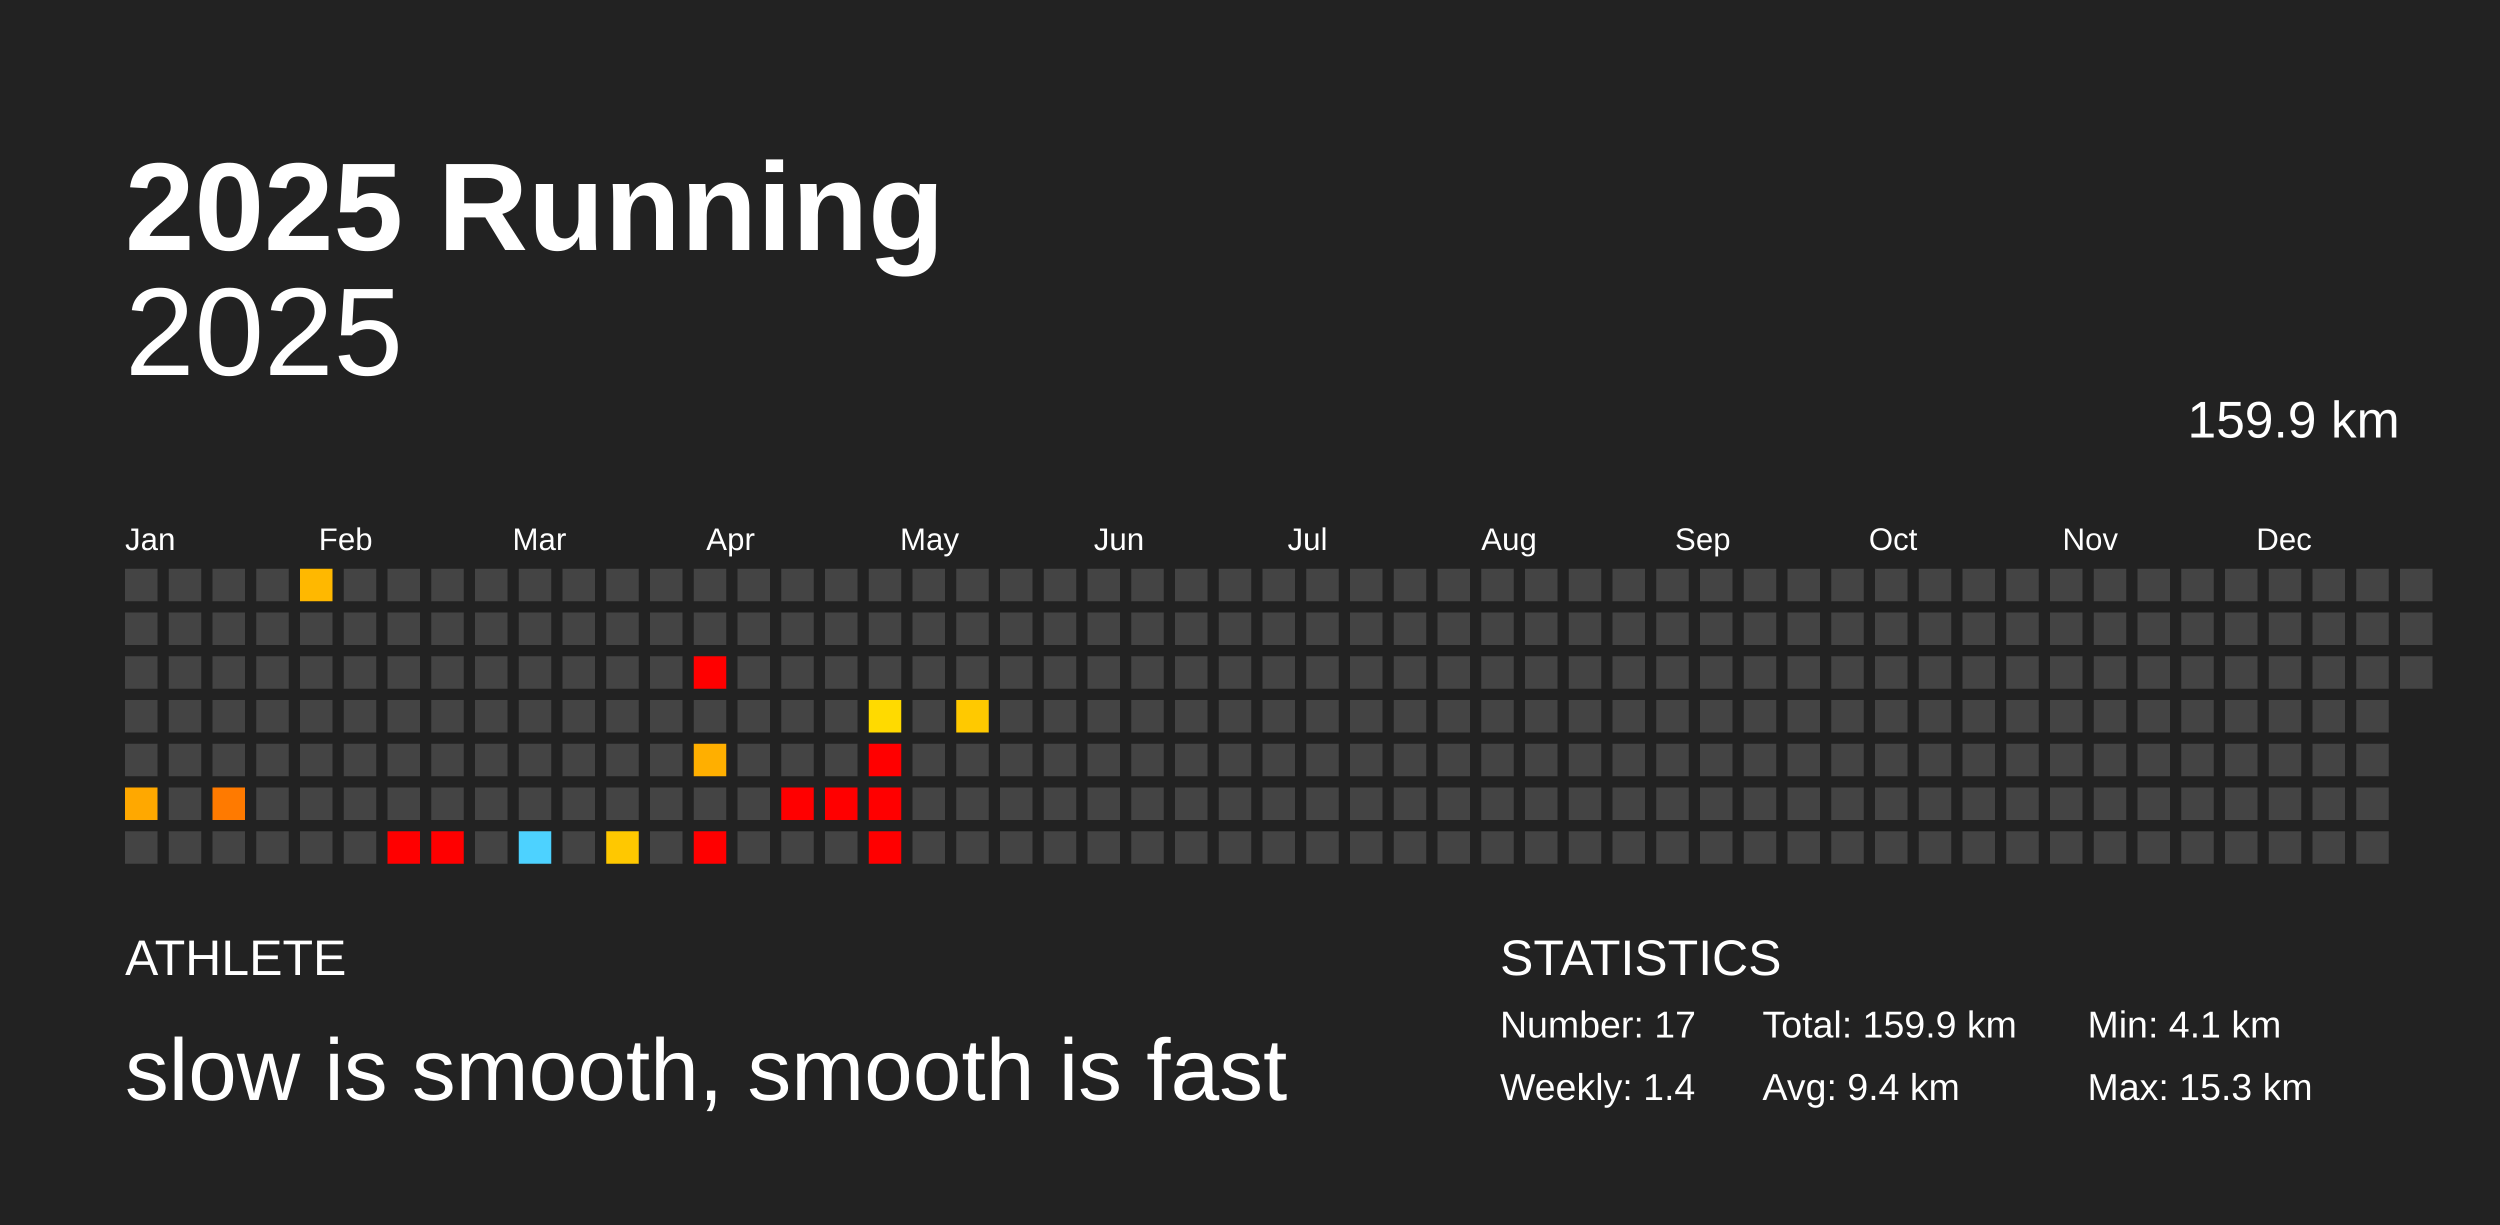
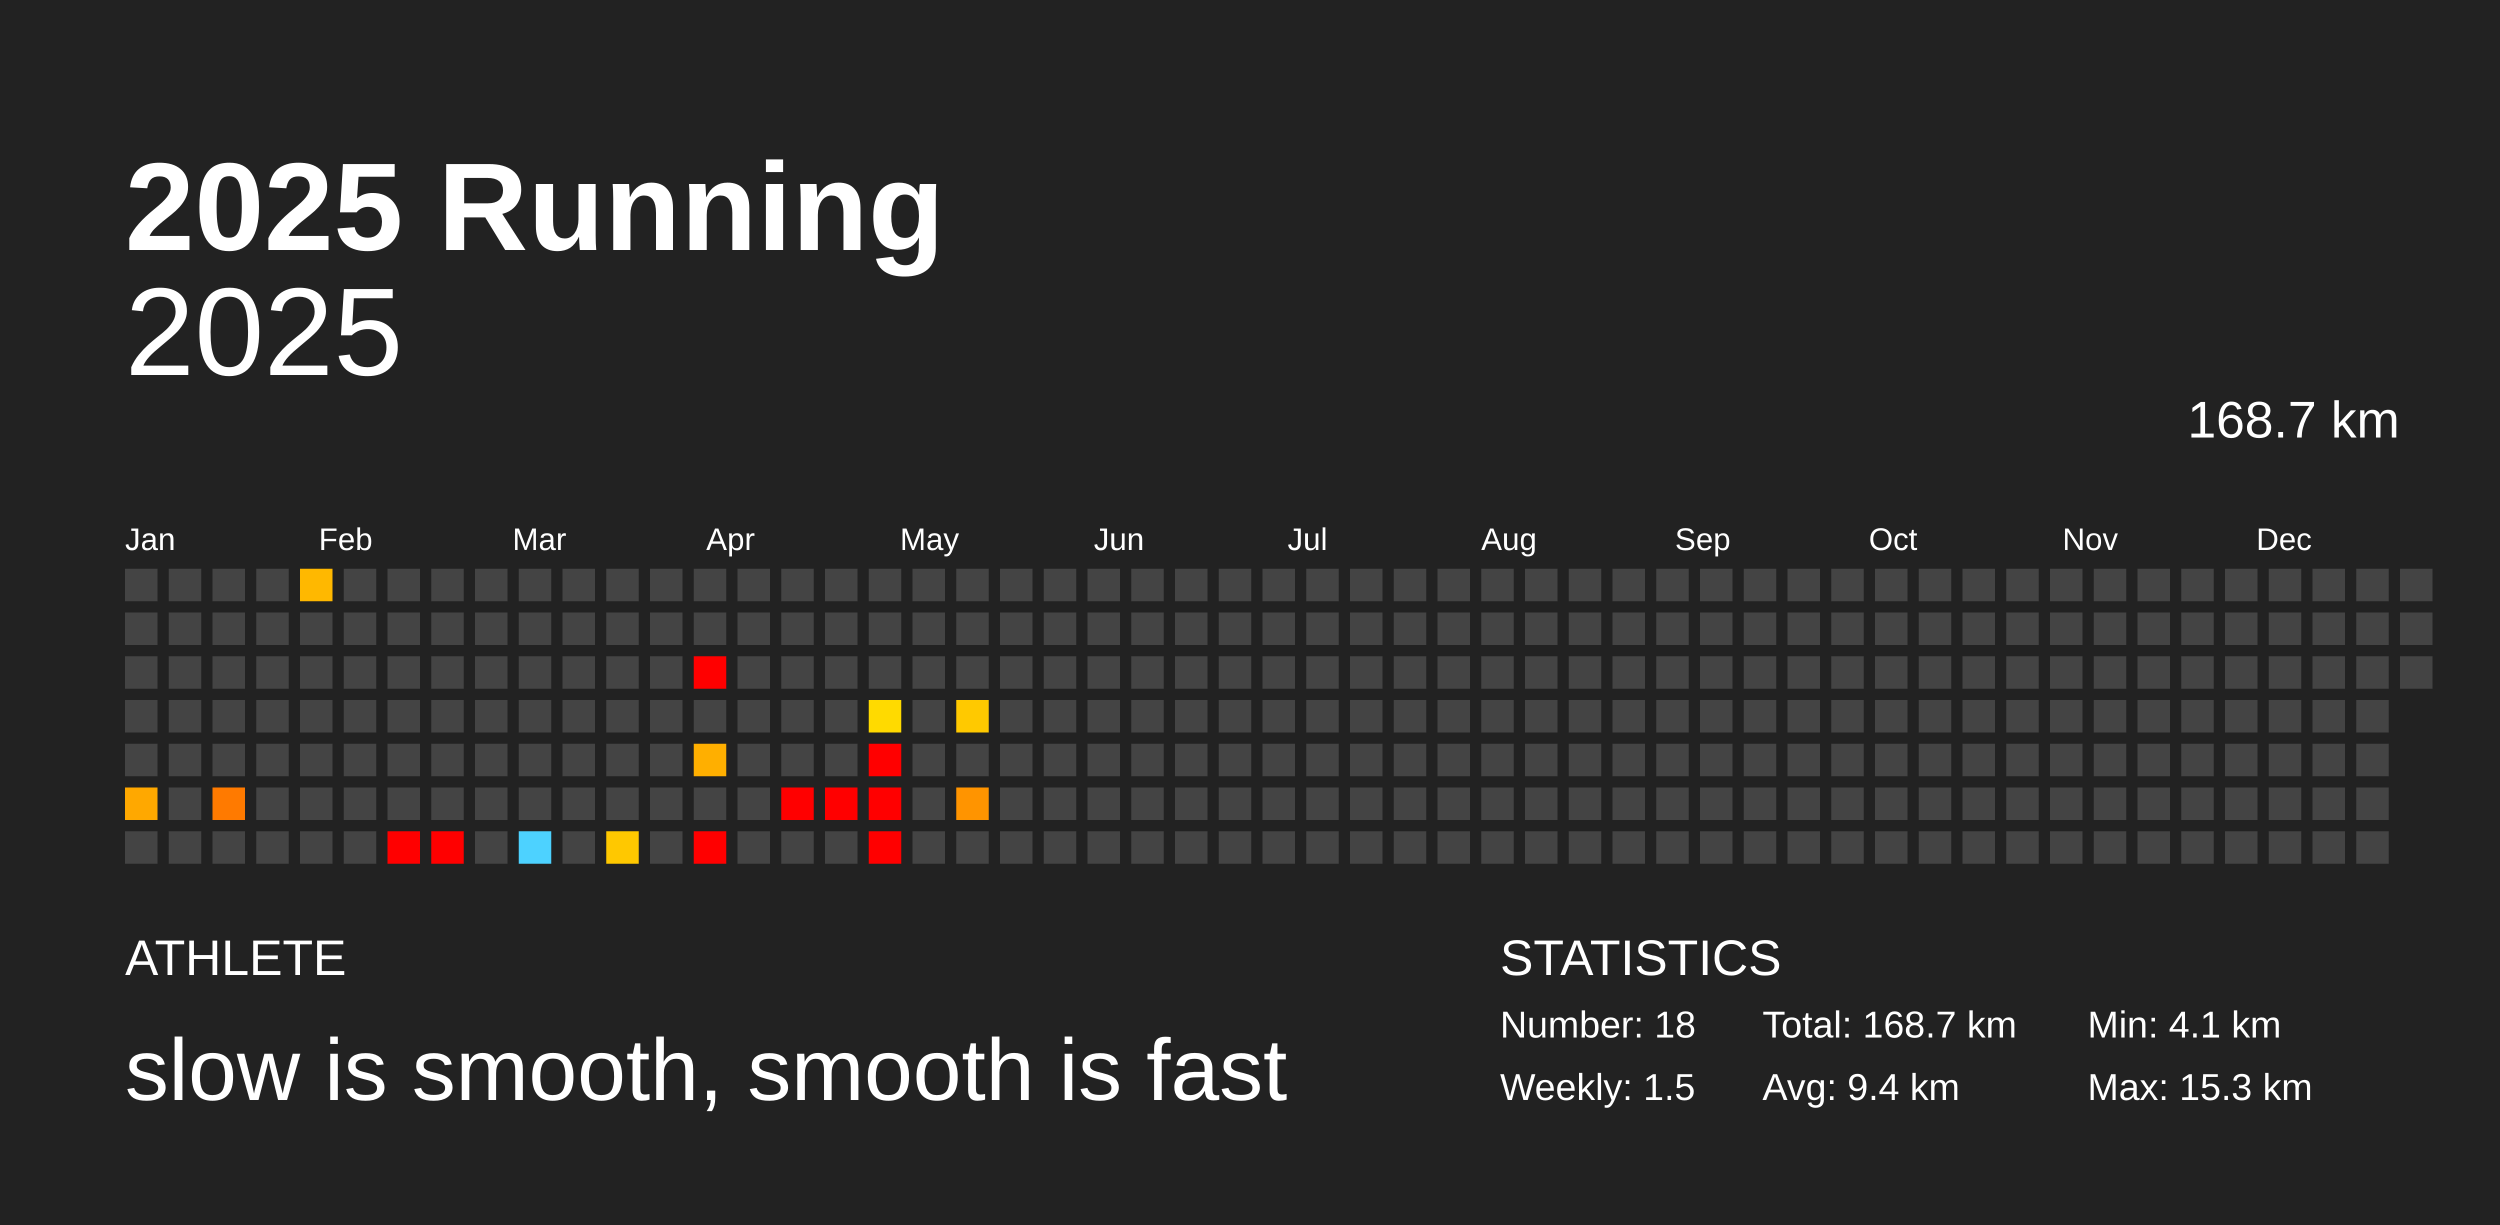
<svg xmlns="http://www.w3.org/2000/svg" baseProfile="full" height="98mm" version="1.1" viewBox="0,0,200,98" width="200mm">
  <defs />
  <rect fill="#222222" height="98" width="200" x="0" y="0" />
  <text fill="#FFFFFF" style="font-size:10px; font-family:Arial; font-weight:bold;" x="10" y="20">2025 Running</text>
  <text fill="#FFFFFF" style="font-size:4px; font-family:Arial" x="10" y="78">ATHLETE</text>
  <text fill="#FFFFFF" style="font-size:7px; font-family:Arial" x="10" y="88">slow is smooth, smooth is fast</text>
  <text fill="#FFFFFF" style="font-size:4px; font-family:Arial" x="120" y="78">STATISTICS</text>
-   <text fill="#FFFFFF" style="font-size:3px; font-family:Arial" x="120" y="83">Number: 17</text>
-   <text fill="#FFFFFF" style="font-size:3px; font-family:Arial" x="120" y="88">Weekly: 1.4</text>
-   <text fill="#FFFFFF" style="font-size:3px; font-family:Arial" x="141" y="83">Total: 159.9 km</text>
+   <text fill="#FFFFFF" style="font-size:3px; font-family:Arial" x="120" y="83">Number: 18</text>
+   <text fill="#FFFFFF" style="font-size:3px; font-family:Arial" x="120" y="88">Weekly: 1.5</text>
+   <text fill="#FFFFFF" style="font-size:3px; font-family:Arial" x="141" y="83">Total: 168.7 km</text>
  <text fill="#FFFFFF" style="font-size:3px; font-family:Arial" x="141" y="88">Avg: 9.4 km</text>
  <text fill="#FFFFFF" style="font-size:3px; font-family:Arial" x="167" y="83">Min: 4.1 km</text>
  <text fill="#FFFFFF" style="font-size:3px; font-family:Arial" x="167" y="88">Max: 15.3 km</text>
  <text alignment-baseline="hanging" fill="#FFFFFF" style="font-size:10.0px; font-family:Arial;" x="10" y="30">2025</text>
-   <text alignment-baseline="hanging" fill="#FFFFFF" style="font-size:4.125px; font-family:Arial;" x="175" y="35">159.9 km</text>
+   <text alignment-baseline="hanging" fill="#FFFFFF" style="font-size:4.125px; font-family:Arial;" x="175" y="35">168.7 km</text>
  <text fill="#FFFFFF" style="font-size:2.5px; font-family:Arial" x="10.0" y="44">Jan</text>
  <text fill="#FFFFFF" style="font-size:2.5px; font-family:Arial" x="25.5" y="44">Feb</text>
  <text fill="#FFFFFF" style="font-size:2.5px; font-family:Arial" x="41.0" y="44">Mar</text>
  <text fill="#FFFFFF" style="font-size:2.5px; font-family:Arial" x="56.5" y="44">Apr</text>
  <text fill="#FFFFFF" style="font-size:2.5px; font-family:Arial" x="72.0" y="44">May</text>
  <text fill="#FFFFFF" style="font-size:2.5px; font-family:Arial" x="87.5" y="44">Jun</text>
  <text fill="#FFFFFF" style="font-size:2.5px; font-family:Arial" x="103.0" y="44">Jul</text>
  <text fill="#FFFFFF" style="font-size:2.5px; font-family:Arial" x="118.5" y="44">Aug</text>
  <text fill="#FFFFFF" style="font-size:2.5px; font-family:Arial" x="134.0" y="44">Sep</text>
  <text fill="#FFFFFF" style="font-size:2.5px; font-family:Arial" x="149.5" y="44">Oct</text>
  <text fill="#FFFFFF" style="font-size:2.5px; font-family:Arial" x="165.0" y="44">Nov</text>
  <text fill="#FFFFFF" style="font-size:2.5px; font-family:Arial" x="180.5" y="44">Dec</text>
  <rect fill="#444444" height="2.6" width="2.6" x="10.0" y="45.5" />
  <rect fill="#444444" height="2.6" width="2.6" x="10.0" y="49.0" />
  <rect fill="#444444" height="2.6" width="2.6" x="10.0" y="52.5" />
  <rect fill="#444444" height="2.6" width="2.6" x="10.0" y="56.0" />
  <rect fill="#444444" height="2.6" width="2.6" x="10.0" y="59.5" />
  <rect fill="#ffa800" height="2.6" width="2.6" x="10.0" y="63.0" />
  <rect fill="#444444" height="2.6" width="2.6" x="10.0" y="66.5" />
  <rect fill="#444444" height="2.6" width="2.6" x="13.5" y="45.5" />
  <rect fill="#444444" height="2.6" width="2.6" x="13.5" y="49.0" />
  <rect fill="#444444" height="2.6" width="2.6" x="13.5" y="52.5" />
  <rect fill="#444444" height="2.6" width="2.6" x="13.5" y="56.0" />
  <rect fill="#444444" height="2.6" width="2.6" x="13.5" y="59.5" />
  <rect fill="#444444" height="2.6" width="2.6" x="13.5" y="63.0" />
  <rect fill="#444444" height="2.6" width="2.6" x="13.5" y="66.5" />
  <rect fill="#444444" height="2.6" width="2.6" x="17.0" y="45.5" />
  <rect fill="#444444" height="2.6" width="2.6" x="17.0" y="49.0" />
  <rect fill="#444444" height="2.6" width="2.6" x="17.0" y="52.5" />
  <rect fill="#444444" height="2.6" width="2.6" x="17.0" y="56.0" />
  <rect fill="#444444" height="2.6" width="2.6" x="17.0" y="59.5" />
  <rect fill="#ff7a00" height="2.6" width="2.6" x="17.0" y="63.0" />
  <rect fill="#444444" height="2.6" width="2.6" x="17.0" y="66.5" />
  <rect fill="#444444" height="2.6" width="2.6" x="20.5" y="45.5" />
  <rect fill="#444444" height="2.6" width="2.6" x="20.5" y="49.0" />
  <rect fill="#444444" height="2.6" width="2.6" x="20.5" y="52.5" />
  <rect fill="#444444" height="2.6" width="2.6" x="20.5" y="56.0" />
  <rect fill="#444444" height="2.6" width="2.6" x="20.5" y="59.5" />
  <rect fill="#444444" height="2.6" width="2.6" x="20.5" y="63.0" />
  <rect fill="#444444" height="2.6" width="2.6" x="20.5" y="66.5" />
  <rect fill="#ffb800" height="2.6" width="2.6" x="24.0" y="45.5" />
  <rect fill="#444444" height="2.6" width="2.6" x="24.0" y="49.0" />
  <rect fill="#444444" height="2.6" width="2.6" x="24.0" y="52.5" />
  <rect fill="#444444" height="2.6" width="2.6" x="24.0" y="56.0" />
  <rect fill="#444444" height="2.6" width="2.6" x="24.0" y="59.5" />
  <rect fill="#444444" height="2.6" width="2.6" x="24.0" y="63.0" />
  <rect fill="#444444" height="2.6" width="2.6" x="24.0" y="66.5" />
  <rect fill="#444444" height="2.6" width="2.6" x="27.5" y="45.5" />
  <rect fill="#444444" height="2.6" width="2.6" x="27.5" y="49.0" />
  <rect fill="#444444" height="2.6" width="2.6" x="27.5" y="52.5" />
  <rect fill="#444444" height="2.6" width="2.6" x="27.5" y="56.0" />
  <rect fill="#444444" height="2.6" width="2.6" x="27.5" y="59.5" />
  <rect fill="#444444" height="2.6" width="2.6" x="27.5" y="63.0" />
  <rect fill="#444444" height="2.6" width="2.6" x="27.5" y="66.5" />
  <rect fill="#444444" height="2.6" width="2.6" x="31.0" y="45.5" />
  <rect fill="#444444" height="2.6" width="2.6" x="31.0" y="49.0" />
  <rect fill="#444444" height="2.6" width="2.6" x="31.0" y="52.5" />
  <rect fill="#444444" height="2.6" width="2.6" x="31.0" y="56.0" />
  <rect fill="#444444" height="2.6" width="2.6" x="31.0" y="59.5" />
  <rect fill="#444444" height="2.6" width="2.6" x="31.0" y="63.0" />
  <rect fill="red" height="2.6" width="2.6" x="31.0" y="66.5" />
  <rect fill="#444444" height="2.6" width="2.6" x="34.5" y="45.5" />
  <rect fill="#444444" height="2.6" width="2.6" x="34.5" y="49.0" />
  <rect fill="#444444" height="2.6" width="2.6" x="34.5" y="52.5" />
  <rect fill="#444444" height="2.6" width="2.6" x="34.5" y="56.0" />
  <rect fill="#444444" height="2.6" width="2.6" x="34.5" y="59.5" />
  <rect fill="#444444" height="2.6" width="2.6" x="34.5" y="63.0" />
  <rect fill="red" height="2.6" width="2.6" x="34.5" y="66.5" />
  <rect fill="#444444" height="2.6" width="2.6" x="38.0" y="45.5" />
  <rect fill="#444444" height="2.6" width="2.6" x="38.0" y="49.0" />
  <rect fill="#444444" height="2.6" width="2.6" x="38.0" y="52.5" />
  <rect fill="#444444" height="2.6" width="2.6" x="38.0" y="56.0" />
  <rect fill="#444444" height="2.6" width="2.6" x="38.0" y="59.5" />
  <rect fill="#444444" height="2.6" width="2.6" x="38.0" y="63.0" />
  <rect fill="#444444" height="2.6" width="2.6" x="38.0" y="66.5" />
  <rect fill="#444444" height="2.6" width="2.6" x="41.5" y="45.5" />
  <rect fill="#444444" height="2.6" width="2.6" x="41.5" y="49.0" />
  <rect fill="#444444" height="2.6" width="2.6" x="41.5" y="52.5" />
  <rect fill="#444444" height="2.6" width="2.6" x="41.5" y="56.0" />
  <rect fill="#444444" height="2.6" width="2.6" x="41.5" y="59.5" />
  <rect fill="#444444" height="2.6" width="2.6" x="41.5" y="63.0" />
  <rect fill="#4dd2ff" height="2.6" width="2.6" x="41.5" y="66.5" />
  <rect fill="#444444" height="2.6" width="2.6" x="45.0" y="45.5" />
  <rect fill="#444444" height="2.6" width="2.6" x="45.0" y="49.0" />
  <rect fill="#444444" height="2.6" width="2.6" x="45.0" y="52.5" />
  <rect fill="#444444" height="2.6" width="2.6" x="45.0" y="56.0" />
  <rect fill="#444444" height="2.6" width="2.6" x="45.0" y="59.5" />
  <rect fill="#444444" height="2.6" width="2.6" x="45.0" y="63.0" />
  <rect fill="#444444" height="2.6" width="2.6" x="45.0" y="66.5" />
  <rect fill="#444444" height="2.6" width="2.6" x="48.5" y="45.5" />
  <rect fill="#444444" height="2.6" width="2.6" x="48.5" y="49.0" />
  <rect fill="#444444" height="2.6" width="2.6" x="48.5" y="52.5" />
  <rect fill="#444444" height="2.6" width="2.6" x="48.5" y="56.0" />
  <rect fill="#444444" height="2.6" width="2.6" x="48.5" y="59.5" />
  <rect fill="#444444" height="2.6" width="2.6" x="48.5" y="63.0" />
  <rect fill="#ffc800" height="2.6" width="2.6" x="48.5" y="66.5" />
  <rect fill="#444444" height="2.6" width="2.6" x="52.0" y="45.5" />
  <rect fill="#444444" height="2.6" width="2.6" x="52.0" y="49.0" />
  <rect fill="#444444" height="2.6" width="2.6" x="52.0" y="52.5" />
  <rect fill="#444444" height="2.6" width="2.6" x="52.0" y="56.0" />
  <rect fill="#444444" height="2.6" width="2.6" x="52.0" y="59.5" />
  <rect fill="#444444" height="2.6" width="2.6" x="52.0" y="63.0" />
  <rect fill="#444444" height="2.6" width="2.6" x="52.0" y="66.5" />
  <rect fill="#444444" height="2.6" width="2.6" x="55.5" y="45.5" />
  <rect fill="#444444" height="2.6" width="2.6" x="55.5" y="49.0" />
  <rect fill="red" height="2.6" width="2.6" x="55.5" y="52.5" />
  <rect fill="#444444" height="2.6" width="2.6" x="55.5" y="56.0" />
  <rect fill="#ffaf00" height="2.6" width="2.6" x="55.5" y="59.5" />
  <rect fill="#444444" height="2.6" width="2.6" x="55.5" y="63.0" />
  <rect fill="red" height="2.6" width="2.6" x="55.5" y="66.5" />
  <rect fill="#444444" height="2.6" width="2.6" x="59.0" y="45.5" />
  <rect fill="#444444" height="2.6" width="2.6" x="59.0" y="49.0" />
  <rect fill="#444444" height="2.6" width="2.6" x="59.0" y="52.5" />
  <rect fill="#444444" height="2.6" width="2.6" x="59.0" y="56.0" />
  <rect fill="#444444" height="2.6" width="2.6" x="59.0" y="59.5" />
  <rect fill="#444444" height="2.6" width="2.6" x="59.0" y="63.0" />
  <rect fill="#444444" height="2.6" width="2.6" x="59.0" y="66.5" />
  <rect fill="#444444" height="2.6" width="2.6" x="62.5" y="45.5" />
  <rect fill="#444444" height="2.6" width="2.6" x="62.5" y="49.0" />
  <rect fill="#444444" height="2.6" width="2.6" x="62.5" y="52.5" />
  <rect fill="#444444" height="2.6" width="2.6" x="62.5" y="56.0" />
  <rect fill="#444444" height="2.6" width="2.6" x="62.5" y="59.5" />
  <rect fill="red" height="2.6" width="2.6" x="62.5" y="63.0" />
  <rect fill="#444444" height="2.6" width="2.6" x="62.5" y="66.5" />
  <rect fill="#444444" height="2.6" width="2.6" x="66.0" y="45.5" />
  <rect fill="#444444" height="2.6" width="2.6" x="66.0" y="49.0" />
  <rect fill="#444444" height="2.6" width="2.6" x="66.0" y="52.5" />
  <rect fill="#444444" height="2.6" width="2.6" x="66.0" y="56.0" />
  <rect fill="#444444" height="2.6" width="2.6" x="66.0" y="59.5" />
  <rect fill="red" height="2.6" width="2.6" x="66.0" y="63.0" />
  <rect fill="#444444" height="2.6" width="2.6" x="66.0" y="66.5" />
  <rect fill="#444444" height="2.6" width="2.6" x="69.5" y="45.5" />
  <rect fill="#444444" height="2.6" width="2.6" x="69.5" y="49.0" />
  <rect fill="#444444" height="2.6" width="2.6" x="69.5" y="52.5" />
  <rect fill="#ffda00" height="2.6" width="2.6" x="69.5" y="56.0" />
  <rect fill="red" height="2.6" width="2.6" x="69.5" y="59.5" />
  <rect fill="red" height="2.6" width="2.6" x="69.5" y="63.0" />
  <rect fill="red" height="2.6" width="2.6" x="69.5" y="66.5" />
  <rect fill="#444444" height="2.6" width="2.6" x="73.0" y="45.5" />
  <rect fill="#444444" height="2.6" width="2.6" x="73.0" y="49.0" />
  <rect fill="#444444" height="2.6" width="2.6" x="73.0" y="52.5" />
  <rect fill="#444444" height="2.6" width="2.6" x="73.0" y="56.0" />
  <rect fill="#444444" height="2.6" width="2.6" x="73.0" y="59.5" />
  <rect fill="#444444" height="2.6" width="2.6" x="73.0" y="63.0" />
  <rect fill="#444444" height="2.6" width="2.6" x="73.0" y="66.5" />
  <rect fill="#444444" height="2.6" width="2.6" x="76.5" y="45.5" />
  <rect fill="#444444" height="2.6" width="2.6" x="76.5" y="49.0" />
  <rect fill="#444444" height="2.6" width="2.6" x="76.5" y="52.5" />
  <rect fill="#ffc900" height="2.6" width="2.6" x="76.5" y="56.0" />
  <rect fill="#444444" height="2.6" width="2.6" x="76.5" y="59.5" />
-   <rect fill="#444444" height="2.6" width="2.6" x="76.5" y="63.0" />
+   <rect fill="#ff9400" height="2.6" width="2.6" x="76.5" y="63.0" />
  <rect fill="#444444" height="2.6" width="2.6" x="76.5" y="66.5" />
  <rect fill="#444444" height="2.6" width="2.6" x="80.0" y="45.5" />
  <rect fill="#444444" height="2.6" width="2.6" x="80.0" y="49.0" />
  <rect fill="#444444" height="2.6" width="2.6" x="80.0" y="52.5" />
  <rect fill="#444444" height="2.6" width="2.6" x="80.0" y="56.0" />
  <rect fill="#444444" height="2.6" width="2.6" x="80.0" y="59.5" />
  <rect fill="#444444" height="2.6" width="2.6" x="80.0" y="63.0" />
  <rect fill="#444444" height="2.6" width="2.6" x="80.0" y="66.5" />
  <rect fill="#444444" height="2.6" width="2.6" x="83.5" y="45.5" />
  <rect fill="#444444" height="2.6" width="2.6" x="83.5" y="49.0" />
  <rect fill="#444444" height="2.6" width="2.6" x="83.5" y="52.5" />
  <rect fill="#444444" height="2.6" width="2.6" x="83.5" y="56.0" />
  <rect fill="#444444" height="2.6" width="2.6" x="83.5" y="59.5" />
  <rect fill="#444444" height="2.6" width="2.6" x="83.5" y="63.0" />
  <rect fill="#444444" height="2.6" width="2.6" x="83.5" y="66.5" />
  <rect fill="#444444" height="2.6" width="2.6" x="87.0" y="45.5" />
  <rect fill="#444444" height="2.6" width="2.6" x="87.0" y="49.0" />
  <rect fill="#444444" height="2.6" width="2.6" x="87.0" y="52.5" />
  <rect fill="#444444" height="2.6" width="2.6" x="87.0" y="56.0" />
  <rect fill="#444444" height="2.6" width="2.6" x="87.0" y="59.5" />
  <rect fill="#444444" height="2.6" width="2.6" x="87.0" y="63.0" />
  <rect fill="#444444" height="2.6" width="2.6" x="87.0" y="66.5" />
  <rect fill="#444444" height="2.6" width="2.6" x="90.5" y="45.5" />
  <rect fill="#444444" height="2.6" width="2.6" x="90.5" y="49.0" />
  <rect fill="#444444" height="2.6" width="2.6" x="90.5" y="52.5" />
  <rect fill="#444444" height="2.6" width="2.6" x="90.5" y="56.0" />
  <rect fill="#444444" height="2.6" width="2.6" x="90.5" y="59.5" />
  <rect fill="#444444" height="2.6" width="2.6" x="90.5" y="63.0" />
  <rect fill="#444444" height="2.6" width="2.6" x="90.5" y="66.5" />
  <rect fill="#444444" height="2.6" width="2.6" x="94.0" y="45.5" />
  <rect fill="#444444" height="2.6" width="2.6" x="94.0" y="49.0" />
  <rect fill="#444444" height="2.6" width="2.6" x="94.0" y="52.5" />
  <rect fill="#444444" height="2.6" width="2.6" x="94.0" y="56.0" />
  <rect fill="#444444" height="2.6" width="2.6" x="94.0" y="59.5" />
  <rect fill="#444444" height="2.6" width="2.6" x="94.0" y="63.0" />
  <rect fill="#444444" height="2.6" width="2.6" x="94.0" y="66.5" />
  <rect fill="#444444" height="2.6" width="2.6" x="97.5" y="45.5" />
  <rect fill="#444444" height="2.6" width="2.6" x="97.5" y="49.0" />
  <rect fill="#444444" height="2.6" width="2.6" x="97.5" y="52.5" />
  <rect fill="#444444" height="2.6" width="2.6" x="97.5" y="56.0" />
  <rect fill="#444444" height="2.6" width="2.6" x="97.5" y="59.5" />
  <rect fill="#444444" height="2.6" width="2.6" x="97.5" y="63.0" />
  <rect fill="#444444" height="2.6" width="2.6" x="97.5" y="66.5" />
  <rect fill="#444444" height="2.6" width="2.6" x="101.0" y="45.5" />
  <rect fill="#444444" height="2.6" width="2.6" x="101.0" y="49.0" />
  <rect fill="#444444" height="2.6" width="2.6" x="101.0" y="52.5" />
  <rect fill="#444444" height="2.6" width="2.6" x="101.0" y="56.0" />
  <rect fill="#444444" height="2.6" width="2.6" x="101.0" y="59.5" />
  <rect fill="#444444" height="2.6" width="2.6" x="101.0" y="63.0" />
  <rect fill="#444444" height="2.6" width="2.6" x="101.0" y="66.5" />
  <rect fill="#444444" height="2.6" width="2.6" x="104.5" y="45.5" />
  <rect fill="#444444" height="2.6" width="2.6" x="104.5" y="49.0" />
  <rect fill="#444444" height="2.6" width="2.6" x="104.5" y="52.5" />
  <rect fill="#444444" height="2.6" width="2.6" x="104.5" y="56.0" />
  <rect fill="#444444" height="2.6" width="2.6" x="104.5" y="59.5" />
  <rect fill="#444444" height="2.6" width="2.6" x="104.5" y="63.0" />
  <rect fill="#444444" height="2.6" width="2.6" x="104.5" y="66.5" />
  <rect fill="#444444" height="2.6" width="2.6" x="108.0" y="45.5" />
  <rect fill="#444444" height="2.6" width="2.6" x="108.0" y="49.0" />
  <rect fill="#444444" height="2.6" width="2.6" x="108.0" y="52.5" />
  <rect fill="#444444" height="2.6" width="2.6" x="108.0" y="56.0" />
  <rect fill="#444444" height="2.6" width="2.6" x="108.0" y="59.5" />
  <rect fill="#444444" height="2.6" width="2.6" x="108.0" y="63.0" />
  <rect fill="#444444" height="2.6" width="2.6" x="108.0" y="66.5" />
  <rect fill="#444444" height="2.6" width="2.6" x="111.5" y="45.5" />
  <rect fill="#444444" height="2.6" width="2.6" x="111.5" y="49.0" />
  <rect fill="#444444" height="2.6" width="2.6" x="111.5" y="52.5" />
  <rect fill="#444444" height="2.6" width="2.6" x="111.5" y="56.0" />
  <rect fill="#444444" height="2.6" width="2.6" x="111.5" y="59.5" />
  <rect fill="#444444" height="2.6" width="2.6" x="111.5" y="63.0" />
  <rect fill="#444444" height="2.6" width="2.6" x="111.5" y="66.5" />
  <rect fill="#444444" height="2.6" width="2.6" x="115.0" y="45.5" />
  <rect fill="#444444" height="2.6" width="2.6" x="115.0" y="49.0" />
  <rect fill="#444444" height="2.6" width="2.6" x="115.0" y="52.5" />
  <rect fill="#444444" height="2.6" width="2.6" x="115.0" y="56.0" />
  <rect fill="#444444" height="2.6" width="2.6" x="115.0" y="59.5" />
  <rect fill="#444444" height="2.6" width="2.6" x="115.0" y="63.0" />
  <rect fill="#444444" height="2.6" width="2.6" x="115.0" y="66.5" />
  <rect fill="#444444" height="2.6" width="2.6" x="118.5" y="45.5" />
  <rect fill="#444444" height="2.6" width="2.6" x="118.5" y="49.0" />
  <rect fill="#444444" height="2.6" width="2.6" x="118.5" y="52.5" />
  <rect fill="#444444" height="2.6" width="2.6" x="118.5" y="56.0" />
  <rect fill="#444444" height="2.6" width="2.6" x="118.5" y="59.5" />
  <rect fill="#444444" height="2.6" width="2.6" x="118.5" y="63.0" />
  <rect fill="#444444" height="2.6" width="2.6" x="118.5" y="66.5" />
  <rect fill="#444444" height="2.6" width="2.6" x="122.0" y="45.5" />
  <rect fill="#444444" height="2.6" width="2.6" x="122.0" y="49.0" />
  <rect fill="#444444" height="2.6" width="2.6" x="122.0" y="52.5" />
  <rect fill="#444444" height="2.6" width="2.6" x="122.0" y="56.0" />
  <rect fill="#444444" height="2.6" width="2.6" x="122.0" y="59.5" />
  <rect fill="#444444" height="2.6" width="2.6" x="122.0" y="63.0" />
  <rect fill="#444444" height="2.6" width="2.6" x="122.0" y="66.5" />
  <rect fill="#444444" height="2.6" width="2.6" x="125.5" y="45.5" />
  <rect fill="#444444" height="2.6" width="2.6" x="125.5" y="49.0" />
  <rect fill="#444444" height="2.6" width="2.6" x="125.5" y="52.5" />
  <rect fill="#444444" height="2.6" width="2.6" x="125.5" y="56.0" />
  <rect fill="#444444" height="2.6" width="2.6" x="125.5" y="59.5" />
  <rect fill="#444444" height="2.6" width="2.6" x="125.5" y="63.0" />
  <rect fill="#444444" height="2.6" width="2.6" x="125.5" y="66.5" />
  <rect fill="#444444" height="2.6" width="2.6" x="129.0" y="45.5" />
  <rect fill="#444444" height="2.6" width="2.6" x="129.0" y="49.0" />
  <rect fill="#444444" height="2.6" width="2.6" x="129.0" y="52.5" />
  <rect fill="#444444" height="2.6" width="2.6" x="129.0" y="56.0" />
  <rect fill="#444444" height="2.6" width="2.6" x="129.0" y="59.5" />
  <rect fill="#444444" height="2.6" width="2.6" x="129.0" y="63.0" />
  <rect fill="#444444" height="2.6" width="2.6" x="129.0" y="66.5" />
  <rect fill="#444444" height="2.6" width="2.6" x="132.5" y="45.5" />
  <rect fill="#444444" height="2.6" width="2.6" x="132.5" y="49.0" />
  <rect fill="#444444" height="2.6" width="2.6" x="132.5" y="52.5" />
  <rect fill="#444444" height="2.6" width="2.6" x="132.5" y="56.0" />
  <rect fill="#444444" height="2.6" width="2.6" x="132.5" y="59.5" />
  <rect fill="#444444" height="2.6" width="2.6" x="132.5" y="63.0" />
  <rect fill="#444444" height="2.6" width="2.6" x="132.5" y="66.5" />
  <rect fill="#444444" height="2.6" width="2.6" x="136.0" y="45.5" />
  <rect fill="#444444" height="2.6" width="2.6" x="136.0" y="49.0" />
  <rect fill="#444444" height="2.6" width="2.6" x="136.0" y="52.5" />
  <rect fill="#444444" height="2.6" width="2.6" x="136.0" y="56.0" />
  <rect fill="#444444" height="2.6" width="2.6" x="136.0" y="59.5" />
  <rect fill="#444444" height="2.6" width="2.6" x="136.0" y="63.0" />
  <rect fill="#444444" height="2.6" width="2.6" x="136.0" y="66.5" />
  <rect fill="#444444" height="2.6" width="2.6" x="139.5" y="45.5" />
  <rect fill="#444444" height="2.6" width="2.6" x="139.5" y="49.0" />
  <rect fill="#444444" height="2.6" width="2.6" x="139.5" y="52.5" />
  <rect fill="#444444" height="2.6" width="2.6" x="139.5" y="56.0" />
  <rect fill="#444444" height="2.6" width="2.6" x="139.5" y="59.5" />
  <rect fill="#444444" height="2.6" width="2.6" x="139.5" y="63.0" />
  <rect fill="#444444" height="2.6" width="2.6" x="139.5" y="66.5" />
  <rect fill="#444444" height="2.6" width="2.6" x="143.0" y="45.5" />
  <rect fill="#444444" height="2.6" width="2.6" x="143.0" y="49.0" />
  <rect fill="#444444" height="2.6" width="2.6" x="143.0" y="52.5" />
  <rect fill="#444444" height="2.6" width="2.6" x="143.0" y="56.0" />
  <rect fill="#444444" height="2.6" width="2.6" x="143.0" y="59.5" />
  <rect fill="#444444" height="2.6" width="2.6" x="143.0" y="63.0" />
  <rect fill="#444444" height="2.6" width="2.6" x="143.0" y="66.5" />
  <rect fill="#444444" height="2.6" width="2.6" x="146.5" y="45.5" />
  <rect fill="#444444" height="2.6" width="2.6" x="146.5" y="49.0" />
  <rect fill="#444444" height="2.6" width="2.6" x="146.5" y="52.5" />
  <rect fill="#444444" height="2.6" width="2.6" x="146.5" y="56.0" />
  <rect fill="#444444" height="2.6" width="2.6" x="146.5" y="59.5" />
  <rect fill="#444444" height="2.6" width="2.6" x="146.5" y="63.0" />
  <rect fill="#444444" height="2.6" width="2.6" x="146.5" y="66.5" />
  <rect fill="#444444" height="2.6" width="2.6" x="150.0" y="45.5" />
  <rect fill="#444444" height="2.6" width="2.6" x="150.0" y="49.0" />
  <rect fill="#444444" height="2.6" width="2.6" x="150.0" y="52.5" />
  <rect fill="#444444" height="2.6" width="2.6" x="150.0" y="56.0" />
  <rect fill="#444444" height="2.6" width="2.6" x="150.0" y="59.5" />
  <rect fill="#444444" height="2.6" width="2.6" x="150.0" y="63.0" />
  <rect fill="#444444" height="2.6" width="2.6" x="150.0" y="66.5" />
  <rect fill="#444444" height="2.6" width="2.6" x="153.5" y="45.5" />
  <rect fill="#444444" height="2.6" width="2.6" x="153.5" y="49.0" />
  <rect fill="#444444" height="2.6" width="2.6" x="153.5" y="52.5" />
  <rect fill="#444444" height="2.6" width="2.6" x="153.5" y="56.0" />
  <rect fill="#444444" height="2.6" width="2.6" x="153.5" y="59.5" />
  <rect fill="#444444" height="2.6" width="2.6" x="153.5" y="63.0" />
  <rect fill="#444444" height="2.6" width="2.6" x="153.5" y="66.5" />
  <rect fill="#444444" height="2.6" width="2.6" x="157.0" y="45.5" />
  <rect fill="#444444" height="2.6" width="2.6" x="157.0" y="49.0" />
  <rect fill="#444444" height="2.6" width="2.6" x="157.0" y="52.5" />
  <rect fill="#444444" height="2.6" width="2.6" x="157.0" y="56.0" />
  <rect fill="#444444" height="2.6" width="2.6" x="157.0" y="59.5" />
  <rect fill="#444444" height="2.6" width="2.6" x="157.0" y="63.0" />
  <rect fill="#444444" height="2.6" width="2.6" x="157.0" y="66.5" />
  <rect fill="#444444" height="2.6" width="2.6" x="160.5" y="45.5" />
  <rect fill="#444444" height="2.6" width="2.6" x="160.5" y="49.0" />
  <rect fill="#444444" height="2.6" width="2.6" x="160.5" y="52.5" />
  <rect fill="#444444" height="2.6" width="2.6" x="160.5" y="56.0" />
  <rect fill="#444444" height="2.6" width="2.6" x="160.5" y="59.5" />
  <rect fill="#444444" height="2.6" width="2.6" x="160.5" y="63.0" />
  <rect fill="#444444" height="2.6" width="2.6" x="160.5" y="66.5" />
  <rect fill="#444444" height="2.6" width="2.6" x="164.0" y="45.5" />
  <rect fill="#444444" height="2.6" width="2.6" x="164.0" y="49.0" />
  <rect fill="#444444" height="2.6" width="2.6" x="164.0" y="52.5" />
  <rect fill="#444444" height="2.6" width="2.6" x="164.0" y="56.0" />
  <rect fill="#444444" height="2.6" width="2.6" x="164.0" y="59.5" />
  <rect fill="#444444" height="2.6" width="2.6" x="164.0" y="63.0" />
  <rect fill="#444444" height="2.6" width="2.6" x="164.0" y="66.5" />
  <rect fill="#444444" height="2.6" width="2.6" x="167.5" y="45.5" />
  <rect fill="#444444" height="2.6" width="2.6" x="167.5" y="49.0" />
  <rect fill="#444444" height="2.6" width="2.6" x="167.5" y="52.5" />
  <rect fill="#444444" height="2.6" width="2.6" x="167.5" y="56.0" />
  <rect fill="#444444" height="2.6" width="2.6" x="167.5" y="59.5" />
  <rect fill="#444444" height="2.6" width="2.6" x="167.5" y="63.0" />
  <rect fill="#444444" height="2.6" width="2.6" x="167.5" y="66.5" />
  <rect fill="#444444" height="2.6" width="2.6" x="171.0" y="45.5" />
  <rect fill="#444444" height="2.6" width="2.6" x="171.0" y="49.0" />
  <rect fill="#444444" height="2.6" width="2.6" x="171.0" y="52.5" />
  <rect fill="#444444" height="2.6" width="2.6" x="171.0" y="56.0" />
  <rect fill="#444444" height="2.6" width="2.6" x="171.0" y="59.5" />
  <rect fill="#444444" height="2.6" width="2.6" x="171.0" y="63.0" />
  <rect fill="#444444" height="2.6" width="2.6" x="171.0" y="66.5" />
  <rect fill="#444444" height="2.6" width="2.6" x="174.5" y="45.5" />
  <rect fill="#444444" height="2.6" width="2.6" x="174.5" y="49.0" />
  <rect fill="#444444" height="2.6" width="2.6" x="174.5" y="52.5" />
  <rect fill="#444444" height="2.6" width="2.6" x="174.5" y="56.0" />
  <rect fill="#444444" height="2.6" width="2.6" x="174.5" y="59.5" />
  <rect fill="#444444" height="2.6" width="2.6" x="174.5" y="63.0" />
  <rect fill="#444444" height="2.6" width="2.6" x="174.5" y="66.5" />
  <rect fill="#444444" height="2.6" width="2.6" x="178.0" y="45.5" />
  <rect fill="#444444" height="2.6" width="2.6" x="178.0" y="49.0" />
  <rect fill="#444444" height="2.6" width="2.6" x="178.0" y="52.5" />
  <rect fill="#444444" height="2.6" width="2.6" x="178.0" y="56.0" />
  <rect fill="#444444" height="2.6" width="2.6" x="178.0" y="59.5" />
  <rect fill="#444444" height="2.6" width="2.6" x="178.0" y="63.0" />
  <rect fill="#444444" height="2.6" width="2.6" x="178.0" y="66.5" />
  <rect fill="#444444" height="2.6" width="2.6" x="181.5" y="45.5" />
  <rect fill="#444444" height="2.6" width="2.6" x="181.5" y="49.0" />
  <rect fill="#444444" height="2.6" width="2.6" x="181.5" y="52.5" />
  <rect fill="#444444" height="2.6" width="2.6" x="181.5" y="56.0" />
  <rect fill="#444444" height="2.6" width="2.6" x="181.5" y="59.5" />
  <rect fill="#444444" height="2.6" width="2.6" x="181.5" y="63.0" />
  <rect fill="#444444" height="2.6" width="2.6" x="181.5" y="66.5" />
  <rect fill="#444444" height="2.6" width="2.6" x="185.0" y="45.5" />
  <rect fill="#444444" height="2.6" width="2.6" x="185.0" y="49.0" />
  <rect fill="#444444" height="2.6" width="2.6" x="185.0" y="52.5" />
  <rect fill="#444444" height="2.6" width="2.6" x="185.0" y="56.0" />
  <rect fill="#444444" height="2.6" width="2.6" x="185.0" y="59.5" />
  <rect fill="#444444" height="2.6" width="2.6" x="185.0" y="63.0" />
  <rect fill="#444444" height="2.6" width="2.6" x="185.0" y="66.5" />
  <rect fill="#444444" height="2.6" width="2.6" x="188.5" y="45.5" />
  <rect fill="#444444" height="2.6" width="2.6" x="188.5" y="49.0" />
  <rect fill="#444444" height="2.6" width="2.6" x="188.5" y="52.5" />
  <rect fill="#444444" height="2.6" width="2.6" x="188.5" y="56.0" />
  <rect fill="#444444" height="2.6" width="2.6" x="188.5" y="59.5" />
  <rect fill="#444444" height="2.6" width="2.6" x="188.5" y="63.0" />
  <rect fill="#444444" height="2.6" width="2.6" x="188.5" y="66.5" />
  <rect fill="#444444" height="2.6" width="2.6" x="192.0" y="45.5" />
  <rect fill="#444444" height="2.6" width="2.6" x="192.0" y="49.0" />
  <rect fill="#444444" height="2.6" width="2.6" x="192.0" y="52.5" />
</svg>
